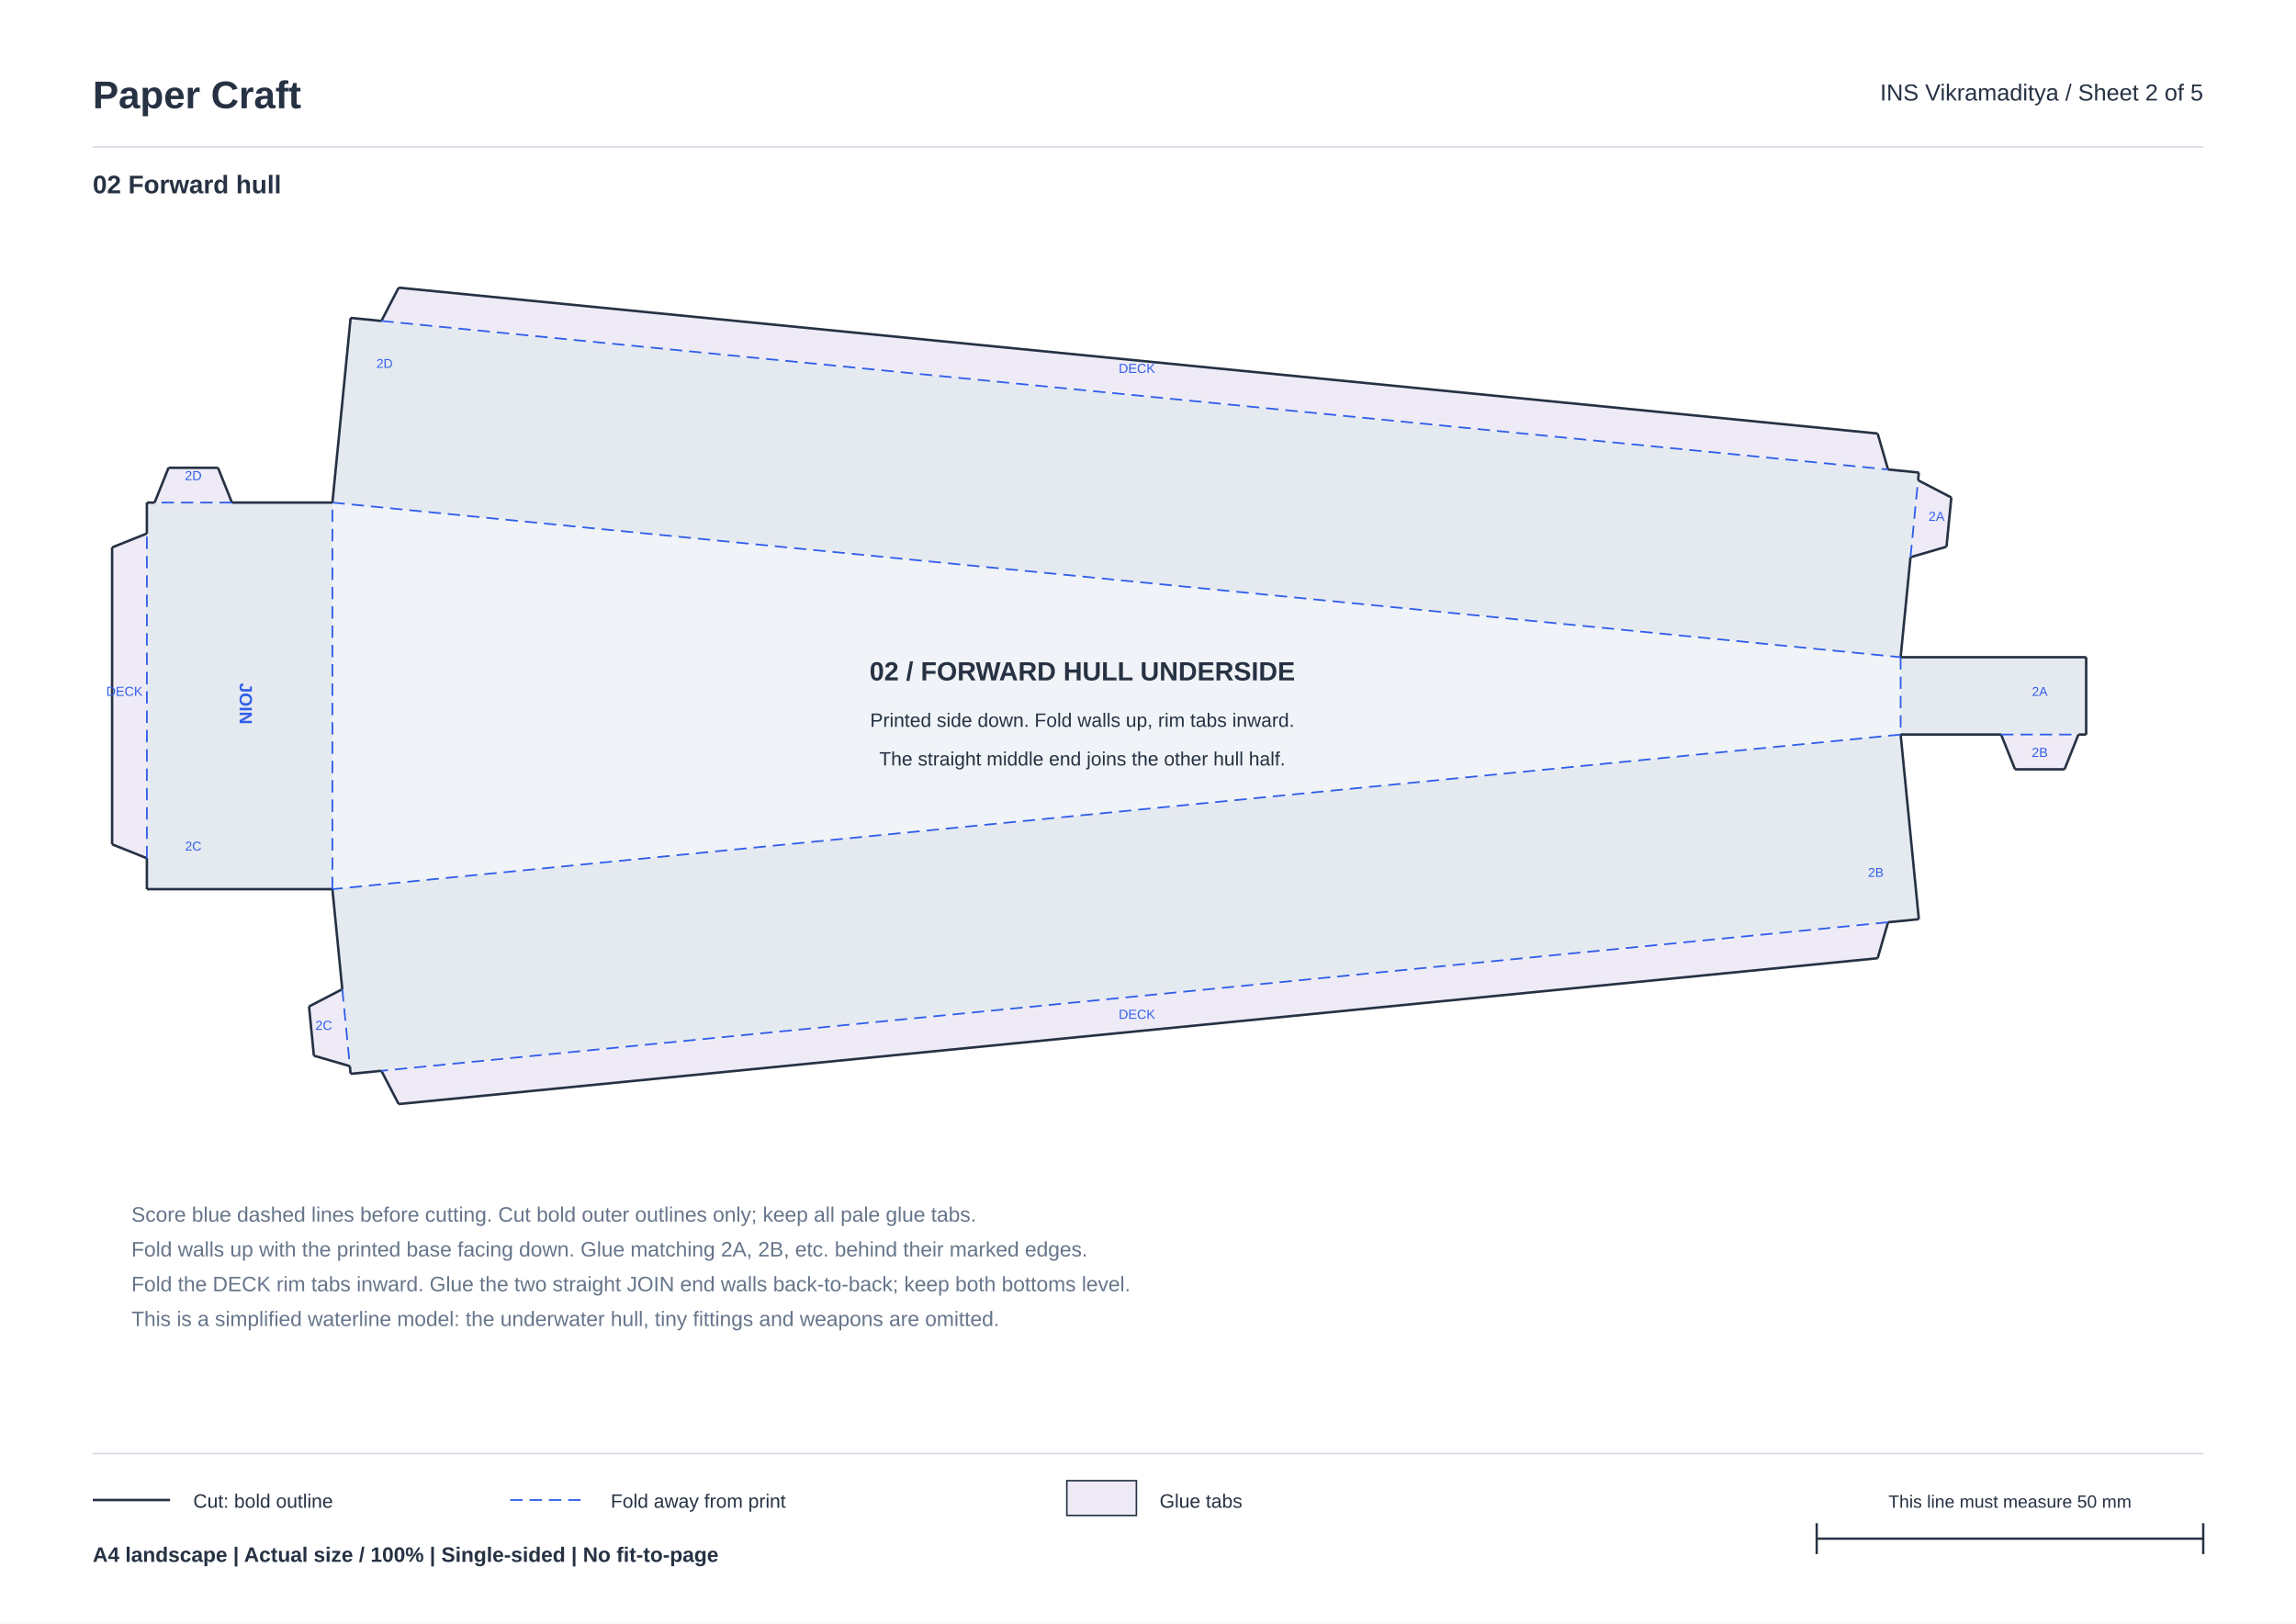
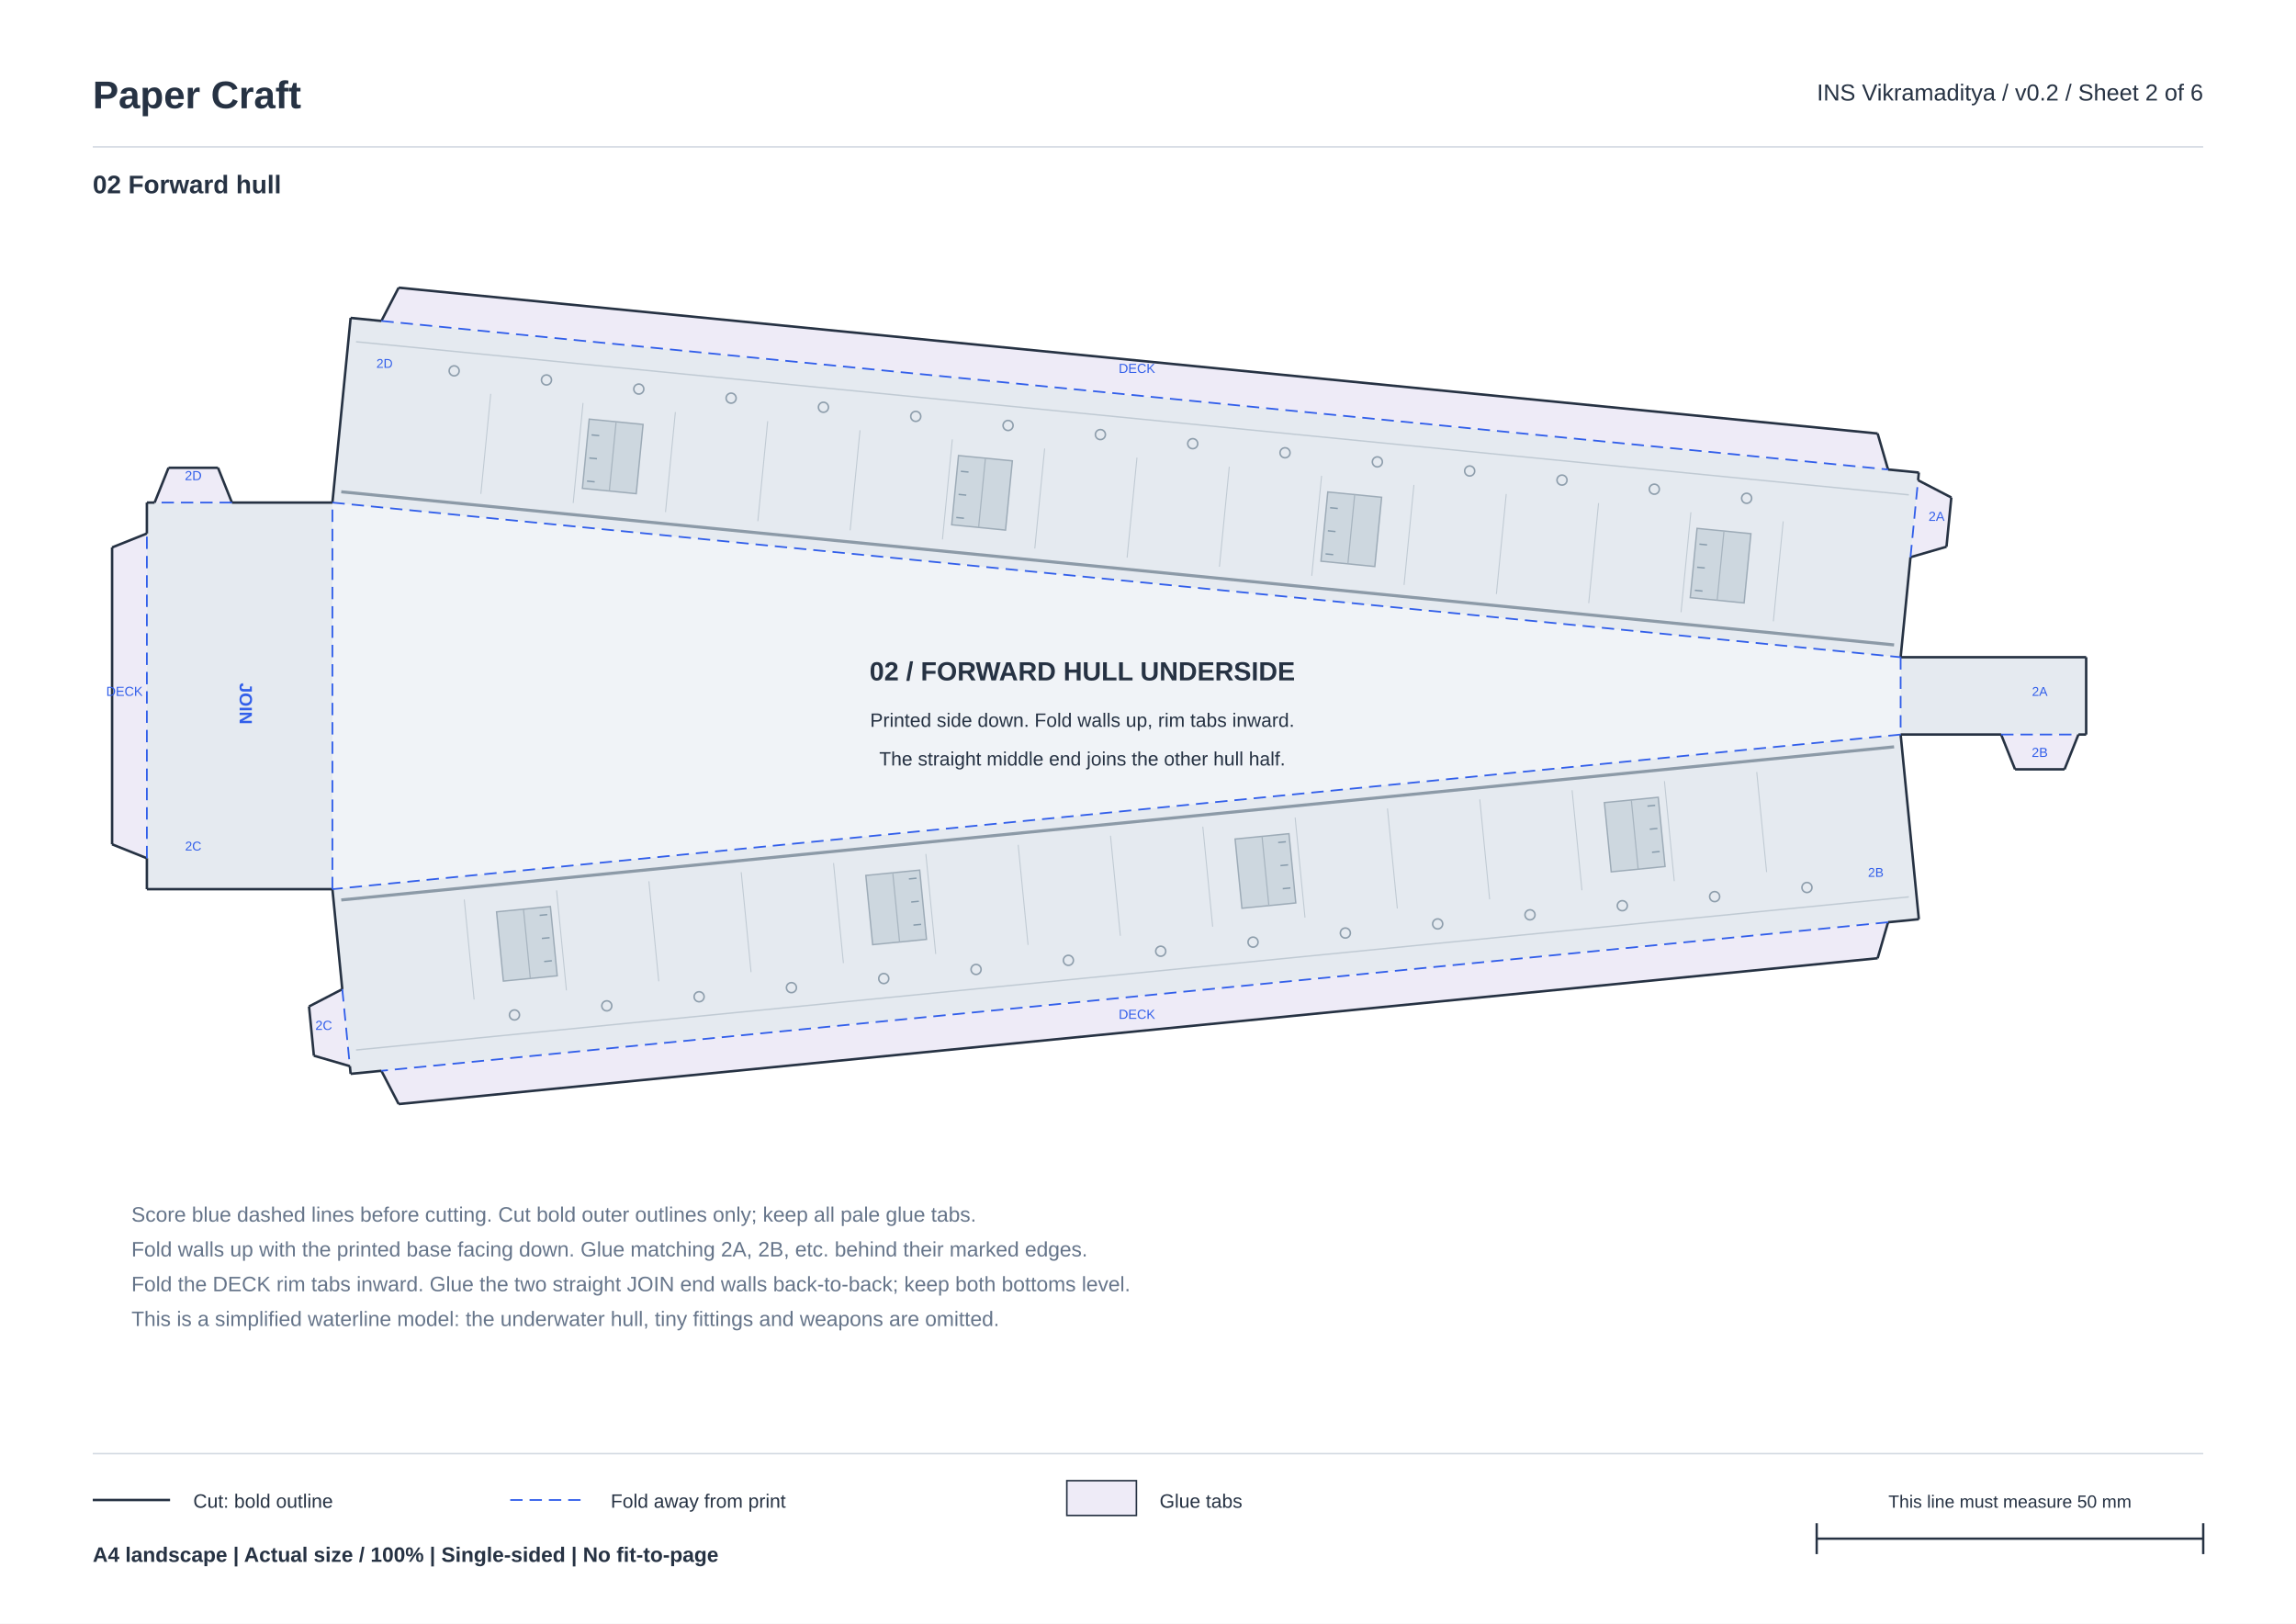
<svg xmlns="http://www.w3.org/2000/svg" width="297mm" height="210mm" viewBox="0 0 297 210">
  <rect x="0" y="0" width="297" height="210" fill="white" />
  <text x="12.000" y="14.000" transform="rotate(0 12 14)" font-family="Arial, sans-serif" font-size="5" font-weight="700" fill="#263243" text-anchor="start">Paper Craft</text>
-   <text x="285.000" y="13.000" transform="rotate(0 285 13)" font-family="Arial, sans-serif" font-size="3" font-weight="400" fill="#263243" text-anchor="end">INS Vikramaditya  /  Sheet 2 of 5</text>
+   <text x="285.000" y="13.000" transform="rotate(0 285 13)" font-family="Arial, sans-serif" font-size="3" font-weight="400" fill="#263243" text-anchor="end">INS Vikramaditya  /  v0.2  /  Sheet 2 of 6</text>
  <line x1="12.000" y1="19.000" x2="285.000" y2="19.000" stroke="#d5dbe3" stroke-width="0.2" />
  <text x="12.000" y="25.000" transform="rotate(0 12 25)" font-family="Arial, sans-serif" font-size="3.3" font-weight="700" fill="#263243" text-anchor="start">02  Forward hull</text>
  <polygon points="43.000,65.000 245.857,85.000 245.857,95.000 43.000,115.000" fill="#f0f3f7" stroke="none" stroke-width="0.2" />
  <polygon points="43.000,65.000 245.857,85.000 248.212,61.116 45.355,41.116" fill="#e5eaf0" stroke="none" stroke-width="0.2" />
  <polygon points="247.133,72.063 248.114,62.111 252.415,64.344 251.787,70.713" fill="#eeebf7" stroke="none" stroke-width="0.2" />
  <polygon points="49.335,41.508 244.231,60.723 242.881,56.068 51.568,37.207" fill="#eeebf7" stroke="none" stroke-width="0.2" />
  <polygon points="245.857,85.000 245.857,95.000 269.857,95.000 269.857,85.000" fill="#e5eaf0" stroke="none" stroke-width="0.2" />
  <polygon points="258.857,95.000 268.857,95.000 267.057,99.500 260.657,99.500" fill="#eeebf7" stroke="none" stroke-width="0.2" />
  <polygon points="245.857,95.000 43.000,115.000 45.355,138.884 248.212,118.884" fill="#e5eaf0" stroke="none" stroke-width="0.2" />
  <polygon points="44.276,127.937 45.257,137.889 40.602,136.539 39.974,130.170" fill="#eeebf7" stroke="none" stroke-width="0.2" />
  <polygon points="244.231,119.277 49.335,138.492 51.568,142.793 242.881,123.932" fill="#eeebf7" stroke="none" stroke-width="0.2" />
  <polygon points="43.000,115.000 43.000,65.000 19.000,65.000 19.000,115.000" fill="#e5eaf0" stroke="none" stroke-width="0.2" />
  <polygon points="30.000,65.000 20.000,65.000 21.800,60.500 28.200,60.500" fill="#eeebf7" stroke="none" stroke-width="0.2" />
  <polygon points="19.000,111.000 19.000,69.000 14.500,70.800 14.500,109.200" fill="#eeebf7" stroke="none" stroke-width="0.2" />
  <line x1="245.857" y1="85.000" x2="247.133" y2="72.063" stroke="#263243" stroke-width="0.32" />
  <line x1="248.114" y1="62.111" x2="248.212" y2="61.116" stroke="#263243" stroke-width="0.32" />
  <line x1="248.212" y1="61.116" x2="244.231" y2="60.723" stroke="#263243" stroke-width="0.32" />
  <line x1="49.335" y1="41.508" x2="45.355" y2="41.116" stroke="#263243" stroke-width="0.32" />
  <line x1="45.355" y1="41.116" x2="43.000" y2="65.000" stroke="#263243" stroke-width="0.32" />
  <line x1="248.114" y1="62.111" x2="252.415" y2="64.344" stroke="#263243" stroke-width="0.32" />
  <line x1="252.415" y1="64.344" x2="251.787" y2="70.713" stroke="#263243" stroke-width="0.32" />
  <line x1="251.787" y1="70.713" x2="247.133" y2="72.063" stroke="#263243" stroke-width="0.32" />
  <line x1="244.231" y1="60.723" x2="242.881" y2="56.068" stroke="#263243" stroke-width="0.32" />
  <line x1="242.881" y1="56.068" x2="51.568" y2="37.207" stroke="#263243" stroke-width="0.32" />
  <line x1="51.568" y1="37.207" x2="49.335" y2="41.508" stroke="#263243" stroke-width="0.32" />
  <line x1="245.857" y1="95.000" x2="258.857" y2="95.000" stroke="#263243" stroke-width="0.32" />
  <line x1="268.857" y1="95.000" x2="269.857" y2="95.000" stroke="#263243" stroke-width="0.32" />
  <line x1="269.857" y1="95.000" x2="269.857" y2="85.000" stroke="#263243" stroke-width="0.32" />
  <line x1="269.857" y1="85.000" x2="245.857" y2="85.000" stroke="#263243" stroke-width="0.32" />
  <line x1="268.857" y1="95.000" x2="267.057" y2="99.500" stroke="#263243" stroke-width="0.32" />
  <line x1="267.057" y1="99.500" x2="260.657" y2="99.500" stroke="#263243" stroke-width="0.32" />
  <line x1="260.657" y1="99.500" x2="258.857" y2="95.000" stroke="#263243" stroke-width="0.32" />
  <line x1="43.000" y1="115.000" x2="44.276" y2="127.937" stroke="#263243" stroke-width="0.32" />
  <line x1="45.257" y1="137.889" x2="45.355" y2="138.884" stroke="#263243" stroke-width="0.32" />
  <line x1="45.355" y1="138.884" x2="49.335" y2="138.492" stroke="#263243" stroke-width="0.32" />
  <line x1="244.231" y1="119.277" x2="248.212" y2="118.884" stroke="#263243" stroke-width="0.32" />
  <line x1="248.212" y1="118.884" x2="245.857" y2="95.000" stroke="#263243" stroke-width="0.32" />
  <line x1="45.257" y1="137.889" x2="40.602" y2="136.539" stroke="#263243" stroke-width="0.32" />
  <line x1="40.602" y1="136.539" x2="39.974" y2="130.170" stroke="#263243" stroke-width="0.32" />
  <line x1="39.974" y1="130.170" x2="44.276" y2="127.937" stroke="#263243" stroke-width="0.32" />
  <line x1="49.335" y1="138.492" x2="51.568" y2="142.793" stroke="#263243" stroke-width="0.32" />
  <line x1="51.568" y1="142.793" x2="242.881" y2="123.932" stroke="#263243" stroke-width="0.32" />
  <line x1="242.881" y1="123.932" x2="244.231" y2="119.277" stroke="#263243" stroke-width="0.32" />
  <line x1="43.000" y1="65.000" x2="30.000" y2="65.000" stroke="#263243" stroke-width="0.32" />
  <line x1="20.000" y1="65.000" x2="19.000" y2="65.000" stroke="#263243" stroke-width="0.32" />
  <line x1="19.000" y1="65.000" x2="19.000" y2="69.000" stroke="#263243" stroke-width="0.32" />
  <line x1="19.000" y1="111.000" x2="19.000" y2="115.000" stroke="#263243" stroke-width="0.32" />
  <line x1="19.000" y1="115.000" x2="43.000" y2="115.000" stroke="#263243" stroke-width="0.32" />
  <line x1="20.000" y1="65.000" x2="21.800" y2="60.500" stroke="#263243" stroke-width="0.32" />
  <line x1="21.800" y1="60.500" x2="28.200" y2="60.500" stroke="#263243" stroke-width="0.32" />
  <line x1="28.200" y1="60.500" x2="30.000" y2="65.000" stroke="#263243" stroke-width="0.32" />
  <line x1="19.000" y1="69.000" x2="14.500" y2="70.800" stroke="#263243" stroke-width="0.32" />
  <line x1="14.500" y1="70.800" x2="14.500" y2="109.200" stroke="#263243" stroke-width="0.32" />
  <line x1="14.500" y1="109.200" x2="19.000" y2="111.000" stroke="#263243" stroke-width="0.32" />
  <line x1="43.000" y1="65.000" x2="245.857" y2="85.000" stroke="#315eea" stroke-width="0.22" stroke-dasharray="1.6 0.9" />
  <line x1="247.133" y1="72.063" x2="248.114" y2="62.111" stroke="#315eea" stroke-width="0.22" stroke-dasharray="1.6 0.9" />
  <line x1="49.335" y1="41.508" x2="244.231" y2="60.723" stroke="#315eea" stroke-width="0.22" stroke-dasharray="1.6 0.9" />
  <line x1="245.857" y1="85.000" x2="245.857" y2="95.000" stroke="#315eea" stroke-width="0.22" stroke-dasharray="1.6 0.9" />
  <line x1="258.857" y1="95.000" x2="268.857" y2="95.000" stroke="#315eea" stroke-width="0.22" stroke-dasharray="1.6 0.9" />
  <line x1="245.857" y1="95.000" x2="43.000" y2="115.000" stroke="#315eea" stroke-width="0.22" stroke-dasharray="1.6 0.9" />
  <line x1="44.276" y1="127.937" x2="45.257" y2="137.889" stroke="#315eea" stroke-width="0.22" stroke-dasharray="1.6 0.9" />
  <line x1="244.231" y1="119.277" x2="49.335" y2="138.492" stroke="#315eea" stroke-width="0.22" stroke-dasharray="1.6 0.9" />
  <line x1="43.000" y1="115.000" x2="43.000" y2="65.000" stroke="#315eea" stroke-width="0.22" stroke-dasharray="1.6 0.9" />
  <line x1="30.000" y1="65.000" x2="20.000" y2="65.000" stroke="#315eea" stroke-width="0.22" stroke-dasharray="1.6 0.9" />
  <line x1="19.000" y1="111.000" x2="19.000" y2="69.000" stroke="#315eea" stroke-width="0.22" stroke-dasharray="1.6 0.9" />
  <text x="250.509" y="67.371" transform="rotate(0 250.5091 67.37139)" font-family="Arial, sans-serif" font-size="1.7" font-weight="400" fill="#315eea" text-anchor="middle">2A</text>
  <text x="49.742" y="47.577" transform="rotate(0 49.74196 47.57743)" font-family="Arial, sans-serif" font-size="1.65" font-weight="400" fill="#315eea" text-anchor="middle">2D</text>
  <text x="147.068" y="48.230" transform="rotate(0 147.0678 48.22979)" font-family="Arial, sans-serif" font-size="1.7" font-weight="400" fill="#315eea" text-anchor="middle">DECK</text>
  <text x="263.857" y="97.900" transform="rotate(0 263.857 97.9)" font-family="Arial, sans-serif" font-size="1.7" font-weight="400" fill="#315eea" text-anchor="middle">2B</text>
  <text x="263.857" y="90.000" transform="rotate(0 263.857 90.0)" font-family="Arial, sans-serif" font-size="1.65" font-weight="400" fill="#315eea" text-anchor="middle">2A</text>
  <text x="41.880" y="133.198" transform="rotate(0 41.88008 133.1977)" font-family="Arial, sans-serif" font-size="1.7" font-weight="400" fill="#315eea" text-anchor="middle">2C</text>
  <text x="242.647" y="113.404" transform="rotate(0 242.6472 113.4037)" font-family="Arial, sans-serif" font-size="1.65" font-weight="400" fill="#315eea" text-anchor="middle">2B</text>
  <text x="147.068" y="131.770" transform="rotate(0 147.0678 131.7702)" font-family="Arial, sans-serif" font-size="1.7" font-weight="400" fill="#315eea" text-anchor="middle">DECK</text>
  <text x="25.000" y="62.100" transform="rotate(0 25.0 62.1)" font-family="Arial, sans-serif" font-size="1.7" font-weight="400" fill="#315eea" text-anchor="middle">2D</text>
  <text x="25.000" y="110.000" transform="rotate(0 25.0 110.0)" font-family="Arial, sans-serif" font-size="1.65" font-weight="400" fill="#315eea" text-anchor="middle">2C</text>
  <text x="16.100" y="90.000" transform="rotate(0 16.1 90.0)" font-family="Arial, sans-serif" font-size="1.7" font-weight="400" fill="#315eea" text-anchor="middle">DECK</text>
+   <line x1="44.142" y1="63.605" x2="245.009" y2="83.409" stroke="#8c9aa7" stroke-width="0.4" />
+   <line x1="46.056" y1="44.199" x2="246.922" y2="64.003" stroke="#c0cad3" stroke-width="0.18" />
+   <polygon points="59.394,48.027 59.356,48.192 59.276,48.342 59.160,48.465 59.016,48.555 58.853,48.604 58.684,48.610 58.519,48.571 58.369,48.491 58.245,48.375 58.156,48.231 58.106,48.069 58.101,47.899 58.139,47.734 58.219,47.584 58.335,47.460 58.479,47.371 58.642,47.322 58.811,47.316 58.977,47.355 59.126,47.435 59.250,47.551 59.340,47.695 59.389,47.857" fill="none" stroke="#8e9eac" stroke-width="0.2" />
+   <line x1="63.478" y1="50.941" x2="62.203" y2="63.879" stroke="#c0cad3" stroke-width="0.13" />
+   <polygon points="71.337,49.204 71.298,49.369 71.218,49.519 71.102,49.643 70.958,49.732 70.796,49.782 70.626,49.787 70.461,49.749 70.311,49.669 70.187,49.553 70.098,49.408 70.048,49.246 70.043,49.077 70.081,48.911 70.161,48.762 70.277,48.638 70.421,48.548 70.584,48.499 70.753,48.493 70.919,48.532 71.068,48.612 71.192,48.728 71.282,48.872 71.331,49.034" fill="none" stroke="#8e9eac" stroke-width="0.2" />
+   <line x1="75.420" y1="52.119" x2="74.145" y2="65.056" stroke="#c0cad3" stroke-width="0.13" />
+   <polygon points="83.279,50.381 83.240,50.547 83.160,50.696 83.044,50.820 82.900,50.910 82.738,50.959 82.568,50.965 82.403,50.926 82.253,50.846 82.129,50.730 82.040,50.586 81.990,50.423 81.985,50.254 82.023,50.089 82.103,49.939 82.219,49.815 82.364,49.726 82.526,49.676 82.696,49.671 82.861,49.709 83.010,49.789 83.134,49.905 83.224,50.049 83.273,50.212" fill="none" stroke="#8e9eac" stroke-width="0.2" />
+   <line x1="87.362" y1="53.296" x2="86.087" y2="66.233" stroke="#c0cad3" stroke-width="0.13" />
+   <polygon points="95.221,51.559 95.182,51.724 95.102,51.874 94.986,51.998 94.842,52.087 94.680,52.136 94.510,52.142 94.345,52.103 94.195,52.023 94.071,51.907 93.982,51.763 93.933,51.601 93.927,51.431 93.966,51.266 94.046,51.116 94.162,50.993 94.306,50.903 94.468,50.854 94.638,50.848 94.803,50.887 94.953,50.967 95.076,51.083 95.166,51.227 95.215,51.389" fill="none" stroke="#8e9eac" stroke-width="0.2" />
+   <line x1="99.304" y1="54.474" x2="98.029" y2="67.411" stroke="#c0cad3" stroke-width="0.13" />
+   <polygon points="107.163,52.736 107.124,52.901 107.044,53.051 106.928,53.175 106.784,53.265 106.622,53.314 106.452,53.319 106.287,53.281 106.137,53.201 106.013,53.085 105.924,52.941 105.875,52.778 105.869,52.609 105.908,52.443 105.988,52.294 106.104,52.170 106.248,52.080 106.410,52.031 106.580,52.026 106.745,52.064 106.895,52.144 107.018,52.260 107.108,52.404 107.157,52.567" fill="none" stroke="#8e9eac" stroke-width="0.2" />
+   <line x1="111.247" y1="55.651" x2="109.971" y2="68.588" stroke="#c0cad3" stroke-width="0.13" />
+   <polygon points="119.105,53.914 119.066,54.079 118.986,54.229 118.870,54.352 118.726,54.442 118.564,54.491 118.394,54.497 118.229,54.458 118.079,54.378 117.956,54.262 117.866,54.118 117.817,53.956 117.811,53.786 117.850,53.621 117.930,53.471 118.046,53.347 118.190,53.258 118.352,53.209 118.522,53.203 118.687,53.242 118.837,53.322 118.961,53.438 119.050,53.582 119.099,53.744" fill="none" stroke="#8e9eac" stroke-width="0.2" />
+   <line x1="123.189" y1="56.828" x2="121.913" y2="69.766" stroke="#c0cad3" stroke-width="0.13" />
+   <polygon points="131.047,55.091 131.009,55.256 130.929,55.406 130.812,55.530 130.668,55.619 130.506,55.669 130.336,55.674 130.171,55.636 130.022,55.556 129.898,55.440 129.808,55.295 129.759,55.133 129.753,54.963 129.792,54.798 129.872,54.649 129.988,54.525 130.132,54.435 130.294,54.386 130.464,54.380 130.629,54.419 130.779,54.499 130.903,54.615 130.992,54.759 131.042,54.921" fill="none" stroke="#8e9eac" stroke-width="0.2" />
+   <line x1="135.131" y1="58.006" x2="133.855" y2="70.943" stroke="#c0cad3" stroke-width="0.13" />
+   <polygon points="142.989,56.268 142.951,56.434 142.871,56.583 142.755,56.707 142.610,56.797 142.448,56.846 142.279,56.851 142.113,56.813 141.964,56.733 141.840,56.617 141.750,56.473 141.701,56.310 141.695,56.141 141.734,55.976 141.814,55.826 141.930,55.702 142.074,55.613 142.236,55.563 142.406,55.558 142.571,55.596 142.721,55.676 142.845,55.792 142.934,55.936 142.984,56.099" fill="none" stroke="#8e9eac" stroke-width="0.2" />
+   <line x1="147.073" y1="59.183" x2="145.797" y2="72.120" stroke="#c0cad3" stroke-width="0.13" />
+   <polygon points="154.931,57.446 154.893,57.611 154.813,57.761 154.697,57.885 154.553,57.974 154.390,58.023 154.221,58.029 154.055,57.990 153.906,57.910 153.782,57.794 153.692,57.650 153.643,57.488 153.638,57.318 153.676,57.153 153.756,57.003 153.872,56.880 154.016,56.790 154.179,56.741 154.348,56.735 154.513,56.774 154.663,56.854 154.787,56.970 154.876,57.114 154.926,57.276" fill="none" stroke="#8e9eac" stroke-width="0.2" />
+   <line x1="159.015" y1="60.361" x2="157.739" y2="73.298" stroke="#c0cad3" stroke-width="0.13" />
+   <polygon points="166.873,58.623 166.835,58.788 166.755,58.938 166.639,59.062 166.495,59.151 166.332,59.201 166.163,59.206 165.997,59.168 165.848,59.088 165.724,58.972 165.634,58.828 165.585,58.665 165.580,58.496 165.618,58.330 165.698,58.181 165.814,58.057 165.958,57.967 166.121,57.918 166.290,57.913 166.456,57.951 166.605,58.031 166.729,58.147 166.819,58.291 166.868,58.454" fill="none" stroke="#8e9eac" stroke-width="0.2" />
+   <line x1="170.957" y1="61.538" x2="169.682" y2="74.475" stroke="#c0cad3" stroke-width="0.13" />
+   <polygon points="178.815,59.801 178.777,59.966 178.697,60.115 178.581,60.239 178.437,60.329 178.274,60.378 178.105,60.384 177.940,60.345 177.790,60.265 177.666,60.149 177.577,60.005 177.527,59.843 177.522,59.673 177.560,59.508 177.640,59.358 177.756,59.234 177.900,59.145 178.063,59.095 178.232,59.090 178.398,59.128 178.547,59.208 178.671,59.324 178.761,59.469 178.810,59.631" fill="none" stroke="#8e9eac" stroke-width="0.2" />
+   <line x1="182.899" y1="62.715" x2="181.624" y2="75.653" stroke="#c0cad3" stroke-width="0.13" />
+   <polygon points="190.758,60.978 190.719,61.143 190.639,61.293 190.523,61.417 190.379,61.506 190.217,61.556 190.047,61.561 189.882,61.523 189.732,61.442 189.608,61.326 189.519,61.182 189.469,61.020 189.464,60.850 189.502,60.685 189.582,60.536 189.698,60.412 189.842,60.322 190.005,60.273 190.174,60.267 190.340,60.306 190.489,60.386 190.613,60.502 190.703,60.646 190.752,60.808" fill="none" stroke="#8e9eac" stroke-width="0.2" />
+   <line x1="194.841" y1="63.893" x2="193.566" y2="76.830" stroke="#c0cad3" stroke-width="0.13" />
+   <polygon points="202.700,62.155 202.661,62.321 202.581,62.470 202.465,62.594 202.321,62.684 202.159,62.733 201.989,62.738 201.824,62.700 201.674,62.620 201.550,62.504 201.461,62.360 201.411,62.197 201.406,62.028 201.444,61.863 201.524,61.713 201.640,61.589 201.785,61.499 201.947,61.450 202.117,61.445 202.282,61.483 202.431,61.563 202.555,61.679 202.645,61.823 202.694,61.986" fill="none" stroke="#8e9eac" stroke-width="0.2" />
+   <line x1="206.783" y1="65.070" x2="205.508" y2="78.007" stroke="#c0cad3" stroke-width="0.13" />
+   <polygon points="214.642,63.333 214.603,63.498 214.523,63.648 214.407,63.771 214.263,63.861 214.101,63.910 213.931,63.916 213.766,63.877 213.616,63.797 213.492,63.681 213.403,63.537 213.354,63.375 213.348,63.205 213.387,63.040 213.467,62.890 213.583,62.766 213.727,62.677 213.889,62.628 214.059,62.622 214.224,62.661 214.374,62.741 214.497,62.857 214.587,63.001 214.636,63.163" fill="none" stroke="#8e9eac" stroke-width="0.2" />
+   <line x1="218.725" y1="66.247" x2="217.450" y2="79.185" stroke="#c0cad3" stroke-width="0.13" />
+   <polygon points="226.584,64.510 226.545,64.675 226.465,64.825 226.349,64.949 226.205,65.038 226.043,65.088 225.873,65.093 225.708,65.055 225.558,64.975 225.434,64.859 225.345,64.715 225.296,64.552 225.290,64.383 225.329,64.217 225.409,64.068 225.525,63.944 225.669,63.854 225.831,63.805 226.001,63.799 226.166,63.838 226.316,63.918 226.439,64.034 226.529,64.178 226.578,64.341" fill="none" stroke="#8e9eac" stroke-width="0.2" />
+   <line x1="230.668" y1="67.425" x2="229.392" y2="80.362" stroke="#c0cad3" stroke-width="0.13" />
+   <polygon points="76.219,54.207 83.185,54.894 82.302,63.851 75.336,63.164" fill="#cdd7df" stroke="#9dabb7" stroke-width="0.18" />
+   <line x1="79.702" y1="54.551" x2="78.819" y2="63.507" stroke="#a7b4bf" stroke-width="0.15" />
+   <line x1="76.521" y1="56.247" x2="77.516" y2="56.345" stroke="#879bab" stroke-width="0.18" />
+   <line x1="76.226" y1="59.232" x2="77.221" y2="59.330" stroke="#879bab" stroke-width="0.18" />
+   <line x1="75.932" y1="62.218" x2="76.927" y2="62.316" stroke="#879bab" stroke-width="0.18" />
+   <polygon points="123.988,58.917 130.954,59.604 130.071,68.560 123.105,67.873" fill="#cdd7df" stroke="#9dabb7" stroke-width="0.18" />
+   <line x1="127.471" y1="59.260" x2="126.588" y2="68.217" stroke="#a7b4bf" stroke-width="0.15" />
+   <line x1="124.289" y1="60.956" x2="125.284" y2="61.054" stroke="#879bab" stroke-width="0.18" />
+   <line x1="123.995" y1="63.942" x2="124.990" y2="64.040" stroke="#879bab" stroke-width="0.18" />
+   <line x1="123.700" y1="66.927" x2="124.695" y2="67.025" stroke="#879bab" stroke-width="0.18" />
+   <polygon points="171.756,63.626 178.722,64.313 177.839,73.270 170.873,72.583" fill="#cdd7df" stroke="#9dabb7" stroke-width="0.18" />
+   <line x1="175.239" y1="63.970" x2="174.356" y2="72.926" stroke="#a7b4bf" stroke-width="0.15" />
+   <line x1="172.057" y1="65.666" x2="173.053" y2="65.764" stroke="#879bab" stroke-width="0.18" />
+   <line x1="171.763" y1="68.651" x2="172.758" y2="68.749" stroke="#879bab" stroke-width="0.18" />
+   <line x1="171.469" y1="71.637" x2="172.464" y2="71.735" stroke="#879bab" stroke-width="0.18" />
+   <polygon points="219.524,68.336 226.491,69.023 225.608,77.979 218.641,77.293" fill="#cdd7df" stroke="#9dabb7" stroke-width="0.18" />
+   <line x1="223.008" y1="68.679" x2="222.124" y2="77.636" stroke="#a7b4bf" stroke-width="0.15" />
+   <line x1="219.826" y1="70.375" x2="220.821" y2="70.473" stroke="#879bab" stroke-width="0.18" />
+   <line x1="219.531" y1="73.361" x2="220.527" y2="73.459" stroke="#879bab" stroke-width="0.18" />
+   <line x1="219.237" y1="76.346" x2="220.232" y2="76.445" stroke="#879bab" stroke-width="0.18" />
+   <line x1="245.009" y1="96.591" x2="44.142" y2="116.395" stroke="#8c9aa7" stroke-width="0.4" />
+   <line x1="246.922" y1="115.997" x2="46.056" y2="135.801" stroke="#c0cad3" stroke-width="0.18" />
+   <polygon points="233.093,114.848 233.098,114.679 233.148,114.516 233.237,114.372 233.361,114.256 233.511,114.176 233.676,114.137 233.846,114.143 234.008,114.192 234.152,114.282 234.268,114.406 234.348,114.555 234.387,114.721 234.381,114.890 234.332,115.053 234.242,115.197 234.118,115.313 233.969,115.393 233.803,115.431 233.634,115.426 233.471,115.376 233.327,115.287 233.211,115.163 233.131,115.013" fill="none" stroke="#8e9eac" stroke-width="0.2" />
+   <line x1="228.519" y1="112.787" x2="227.243" y2="99.850" stroke="#c0cad3" stroke-width="0.13" />
+   <polygon points="221.151,116.026 221.156,115.856 221.206,115.694 221.295,115.549 221.419,115.433 221.569,115.353 221.734,115.315 221.903,115.320 222.066,115.370 222.210,115.459 222.326,115.583 222.406,115.733 222.444,115.898 222.439,116.068 222.390,116.230 222.300,116.374 222.176,116.490 222.027,116.570 221.861,116.609 221.692,116.603 221.529,116.554 221.385,116.464 221.269,116.340 221.189,116.191" fill="none" stroke="#8e9eac" stroke-width="0.2" />
+   <line x1="216.576" y1="113.964" x2="215.301" y2="101.027" stroke="#c0cad3" stroke-width="0.13" />
+   <polygon points="209.209,117.203 209.214,117.033 209.263,116.871 209.353,116.727 209.477,116.611 209.626,116.531 209.792,116.492 209.961,116.498 210.124,116.547 210.268,116.637 210.384,116.760 210.464,116.910 210.502,117.075 210.497,117.245 210.448,117.407 210.358,117.551 210.234,117.667 210.085,117.747 209.919,117.786 209.750,117.780 209.587,117.731 209.443,117.642 209.327,117.518 209.247,117.368" fill="none" stroke="#8e9eac" stroke-width="0.2" />
+   <line x1="204.634" y1="115.142" x2="203.359" y2="102.205" stroke="#c0cad3" stroke-width="0.13" />
+   <polygon points="197.267,118.380 197.272,118.211 197.321,118.048 197.411,117.904 197.535,117.788 197.684,117.708 197.850,117.670 198.019,117.675 198.182,117.724 198.326,117.814 198.442,117.938 198.522,118.088 198.560,118.253 198.555,118.422 198.505,118.585 198.416,118.729 198.292,118.845 198.142,118.925 197.977,118.963 197.808,118.958 197.645,118.909 197.501,118.819 197.385,118.695 197.305,118.546" fill="none" stroke="#8e9eac" stroke-width="0.2" />
+   <line x1="192.692" y1="116.319" x2="191.417" y2="103.382" stroke="#c0cad3" stroke-width="0.13" />
+   <polygon points="185.324,119.558 185.330,119.388 185.379,119.226 185.469,119.082 185.593,118.966 185.742,118.886 185.908,118.847 186.077,118.853 186.239,118.902 186.384,118.991 186.500,119.115 186.580,119.265 186.618,119.430 186.613,119.600 186.563,119.762 186.474,119.906 186.350,120.022 186.200,120.102 186.035,120.141 185.865,120.135 185.703,120.086 185.559,119.996 185.443,119.873 185.363,119.723" fill="none" stroke="#8e9eac" stroke-width="0.2" />
+   <line x1="180.750" y1="117.497" x2="179.475" y2="104.559" stroke="#c0cad3" stroke-width="0.13" />
+   <polygon points="173.382,120.735 173.388,120.565 173.437,120.403 173.527,120.259 173.651,120.143 173.800,120.063 173.965,120.024 174.135,120.030 174.297,120.079 174.442,120.169 174.558,120.293 174.638,120.442 174.676,120.608 174.671,120.777 174.621,120.940 174.532,121.084 174.408,121.200 174.258,121.280 174.093,121.318 173.923,121.313 173.761,121.263 173.617,121.174 173.501,121.050 173.421,120.900" fill="none" stroke="#8e9eac" stroke-width="0.2" />
+   <line x1="168.808" y1="118.674" x2="167.533" y2="105.737" stroke="#c0cad3" stroke-width="0.13" />
+   <polygon points="161.440,121.912 161.446,121.743 161.495,121.581 161.585,121.436 161.708,121.320 161.858,121.240 162.023,121.202 162.193,121.207 162.355,121.257 162.499,121.346 162.615,121.470 162.695,121.620 162.734,121.785 162.728,121.955 162.679,122.117 162.590,122.261 162.466,122.377 162.316,122.457 162.151,122.496 161.981,122.490 161.819,122.441 161.675,122.351 161.559,122.227 161.479,122.078" fill="none" stroke="#8e9eac" stroke-width="0.2" />
+   <line x1="156.866" y1="119.851" x2="155.590" y2="106.914" stroke="#c0cad3" stroke-width="0.13" />
+   <polygon points="149.498,123.090 149.504,122.920 149.553,122.758 149.642,122.614 149.766,122.498 149.916,122.418 150.081,122.379 150.251,122.385 150.413,122.434 150.557,122.524 150.673,122.647 150.753,122.797 150.792,122.962 150.786,123.132 150.737,123.294 150.647,123.438 150.524,123.554 150.374,123.634 150.209,123.673 150.039,123.667 149.877,123.618 149.733,123.529 149.617,123.405 149.537,123.255" fill="none" stroke="#8e9eac" stroke-width="0.2" />
+   <line x1="144.924" y1="121.029" x2="143.648" y2="108.091" stroke="#c0cad3" stroke-width="0.13" />
+   <polygon points="137.556,124.267 137.562,124.098 137.611,123.935 137.700,123.791 137.824,123.675 137.974,123.595 138.139,123.557 138.309,123.562 138.471,123.611 138.615,123.701 138.731,123.825 138.811,123.974 138.850,124.140 138.844,124.309 138.795,124.472 138.705,124.616 138.582,124.732 138.432,124.812 138.267,124.850 138.097,124.845 137.935,124.796 137.791,124.706 137.675,124.582 137.595,124.433" fill="none" stroke="#8e9eac" stroke-width="0.2" />
+   <line x1="132.982" y1="122.206" x2="131.706" y2="109.269" stroke="#c0cad3" stroke-width="0.13" />
+   <polygon points="125.614,125.445 125.619,125.275 125.669,125.113 125.758,124.969 125.882,124.853 126.032,124.773 126.197,124.734 126.367,124.740 126.529,124.789 126.673,124.878 126.789,125.002 126.869,125.152 126.908,125.317 126.902,125.487 126.853,125.649 126.763,125.793 126.639,125.909 126.490,125.989 126.325,126.028 126.155,126.022 125.993,125.973 125.848,125.883 125.732,125.760 125.652,125.610" fill="none" stroke="#8e9eac" stroke-width="0.2" />
+   <line x1="121.040" y1="123.384" x2="119.764" y2="110.446" stroke="#c0cad3" stroke-width="0.13" />
+   <polygon points="113.672,126.622 113.677,126.452 113.727,126.290 113.816,126.146 113.940,126.030 114.090,125.950 114.255,125.911 114.425,125.917 114.587,125.966 114.731,126.056 114.847,126.180 114.927,126.329 114.966,126.494 114.960,126.664 114.911,126.826 114.821,126.971 114.697,127.087 114.548,127.167 114.382,127.205 114.213,127.200 114.050,127.150 113.906,127.061 113.790,126.937 113.710,126.787" fill="none" stroke="#8e9eac" stroke-width="0.2" />
+   <line x1="109.098" y1="124.561" x2="107.822" y2="111.624" stroke="#c0cad3" stroke-width="0.13" />
+   <polygon points="101.730,127.799 101.735,127.630 101.785,127.467 101.874,127.323 101.998,127.207 102.148,127.127 102.313,127.089 102.482,127.094 102.645,127.144 102.789,127.233 102.905,127.357 102.985,127.507 103.023,127.672 103.018,127.841 102.969,128.004 102.879,128.148 102.755,128.264 102.606,128.344 102.440,128.383 102.271,128.377 102.108,128.328 101.964,128.238 101.848,128.114 101.768,127.965" fill="none" stroke="#8e9eac" stroke-width="0.2" />
+   <line x1="97.155" y1="125.738" x2="95.880" y2="112.801" stroke="#c0cad3" stroke-width="0.13" />
+   <polygon points="89.788,128.977 89.793,128.807 89.842,128.645 89.932,128.501 90.056,128.385 90.205,128.305 90.371,128.266 90.540,128.272 90.703,128.321 90.847,128.411 90.963,128.534 91.043,128.684 91.081,128.849 91.076,129.019 91.027,129.181 90.937,129.325 90.813,129.441 90.664,129.521 90.498,129.560 90.329,129.554 90.166,129.505 90.022,129.416 89.906,129.292 89.826,129.142" fill="none" stroke="#8e9eac" stroke-width="0.2" />
+   <line x1="85.213" y1="126.916" x2="83.938" y2="113.978" stroke="#c0cad3" stroke-width="0.13" />
+   <polygon points="77.846,130.154 77.851,129.985 77.900,129.822 77.990,129.678 78.114,129.562 78.263,129.482 78.429,129.444 78.598,129.449 78.761,129.498 78.905,129.588 79.021,129.712 79.101,129.861 79.139,130.027 79.134,130.196 79.084,130.359 78.995,130.503 78.871,130.619 78.721,130.699 78.556,130.737 78.387,130.732 78.224,130.683 78.080,130.593 77.964,130.469 77.884,130.319" fill="none" stroke="#8e9eac" stroke-width="0.2" />
+   <line x1="73.271" y1="128.093" x2="71.996" y2="115.156" stroke="#c0cad3" stroke-width="0.13" />
+   <polygon points="65.903,131.332 65.909,131.162 65.958,131.000 66.048,130.856 66.172,130.740 66.321,130.660 66.487,130.621 66.656,130.627 66.818,130.676 66.963,130.765 67.079,130.889 67.159,131.039 67.197,131.204 67.192,131.374 67.142,131.536 67.053,131.680 66.929,131.796 66.779,131.876 66.614,131.915 66.444,131.909 66.282,131.860 66.138,131.770 66.022,131.646 65.942,131.497" fill="none" stroke="#8e9eac" stroke-width="0.2" />
+   <line x1="61.329" y1="129.270" x2="60.054" y2="116.333" stroke="#c0cad3" stroke-width="0.13" />
+   <polygon points="215.385,112.072 208.419,112.759 207.536,103.802 214.502,103.116" fill="#cdd7df" stroke="#9dabb7" stroke-width="0.18" />
+   <line x1="211.902" y1="112.416" x2="211.019" y2="103.459" stroke="#a7b4bf" stroke-width="0.15" />
+   <line x1="214.691" y1="110.131" x2="213.696" y2="110.229" stroke="#879bab" stroke-width="0.18" />
+   <line x1="214.397" y1="107.145" x2="213.402" y2="107.243" stroke="#879bab" stroke-width="0.18" />
+   <line x1="214.103" y1="104.160" x2="213.107" y2="104.258" stroke="#879bab" stroke-width="0.18" />
+   <polygon points="167.617,116.782 160.650,117.469 159.767,108.512 166.734,107.825" fill="#cdd7df" stroke="#9dabb7" stroke-width="0.18" />
+   <line x1="164.134" y1="117.125" x2="163.250" y2="108.169" stroke="#a7b4bf" stroke-width="0.15" />
+   <line x1="166.923" y1="114.840" x2="165.928" y2="114.939" stroke="#879bab" stroke-width="0.18" />
+   <line x1="166.628" y1="111.855" x2="165.633" y2="111.953" stroke="#879bab" stroke-width="0.18" />
+   <line x1="166.334" y1="108.869" x2="165.339" y2="108.967" stroke="#879bab" stroke-width="0.18" />
+   <polygon points="119.848,121.491 112.882,122.178 111.999,113.222 118.965,112.535" fill="#cdd7df" stroke="#9dabb7" stroke-width="0.18" />
+   <line x1="116.365" y1="121.835" x2="115.482" y2="112.878" stroke="#a7b4bf" stroke-width="0.15" />
+   <line x1="119.154" y1="119.550" x2="118.159" y2="119.648" stroke="#879bab" stroke-width="0.18" />
+   <line x1="118.860" y1="116.564" x2="117.865" y2="116.663" stroke="#879bab" stroke-width="0.18" />
+   <line x1="118.566" y1="113.579" x2="117.571" y2="113.677" stroke="#879bab" stroke-width="0.18" />
+   <polygon points="72.080,126.201 65.114,126.888 64.231,117.931 71.197,117.244" fill="#cdd7df" stroke="#9dabb7" stroke-width="0.18" />
+   <line x1="68.597" y1="126.544" x2="67.714" y2="117.588" stroke="#a7b4bf" stroke-width="0.15" />
+   <line x1="71.386" y1="124.260" x2="70.391" y2="124.358" stroke="#879bab" stroke-width="0.18" />
+   <line x1="71.092" y1="121.274" x2="70.096" y2="121.372" stroke="#879bab" stroke-width="0.18" />
+   <line x1="70.797" y1="118.289" x2="69.802" y2="118.387" stroke="#879bab" stroke-width="0.18" />
  <text x="140.000" y="88.000" transform="rotate(0 140 88)" font-family="Arial, sans-serif" font-size="3.4" font-weight="700" fill="#263243" text-anchor="middle">02 / FORWARD HULL UNDERSIDE</text>
  <text x="140.000" y="94.000" transform="rotate(0 140 94)" font-family="Arial, sans-serif" font-size="2.5" font-weight="400" fill="#263243" text-anchor="middle">Printed side down. Fold walls up, rim tabs inward.</text>
  <text x="140.000" y="99.000" transform="rotate(0 140 99)" font-family="Arial, sans-serif" font-size="2.5" font-weight="400" fill="#263243" text-anchor="middle">The straight middle end joins the other hull half.</text>
  <text x="31.000" y="91.000" transform="rotate(90 31 91)" font-family="Arial, sans-serif" font-size="2.3" font-weight="700" fill="#315eea" text-anchor="middle">JOIN</text>
  <text x="17.000" y="158.000" transform="rotate(0 17 158.0)" font-family="Arial, sans-serif" font-size="2.7" font-weight="400" fill="#66758a" text-anchor="start">Score blue dashed lines before cutting. Cut bold outer outlines only; keep all pale glue tabs.</text>
  <text x="17.000" y="162.500" transform="rotate(0 17 162.5)" font-family="Arial, sans-serif" font-size="2.7" font-weight="400" fill="#66758a" text-anchor="start">Fold walls up with the printed base facing down. Glue matching 2A, 2B, etc. behind their marked edges.</text>
  <text x="17.000" y="167.000" transform="rotate(0 17 167.0)" font-family="Arial, sans-serif" font-size="2.7" font-weight="400" fill="#66758a" text-anchor="start">Fold the DECK rim tabs inward. Glue the two straight JOIN end walls back-to-back; keep both bottoms level.</text>
  <text x="17.000" y="171.500" transform="rotate(0 17 171.5)" font-family="Arial, sans-serif" font-size="2.7" font-weight="400" fill="#66758a" text-anchor="start">This is a simplified waterline model: the underwater hull, tiny fittings and weapons are omitted.</text>
  <line x1="12.000" y1="188.000" x2="285.000" y2="188.000" stroke="#d5dbe3" stroke-width="0.2" />
  <line x1="12.000" y1="194.000" x2="22.000" y2="194.000" stroke="#263243" stroke-width="0.32" />
  <text x="25.000" y="195.000" transform="rotate(0 25 195)" font-family="Arial, sans-serif" font-size="2.5" font-weight="400" fill="#263243" text-anchor="start">Cut: bold outline</text>
  <line x1="66.000" y1="194.000" x2="76.000" y2="194.000" stroke="#315eea" stroke-width="0.22" stroke-dasharray="1.6 0.9" />
  <text x="79.000" y="195.000" transform="rotate(0 79 195)" font-family="Arial, sans-serif" font-size="2.5" font-weight="400" fill="#263243" text-anchor="start">Fold away from print</text>
  <polygon points="138.000,191.500 147.000,191.500 147.000,196.000 138.000,196.000" fill="#eeebf7" stroke="#263243" stroke-width="0.2" />
  <text x="150.000" y="195.000" transform="rotate(0 150 195)" font-family="Arial, sans-serif" font-size="2.5" font-weight="400" fill="#263243" text-anchor="start">Glue tabs</text>
  <text x="12.000" y="202.000" transform="rotate(0 12 202)" font-family="Arial, sans-serif" font-size="2.7" font-weight="700" fill="#263243" text-anchor="start">A4 landscape | Actual size / 100% | Single-sided | No fit-to-page</text>
  <line x1="235.000" y1="199.000" x2="285.000" y2="199.000" stroke="#263243" stroke-width="0.3" />
  <line x1="235.000" y1="197.000" x2="235.000" y2="201.000" stroke="#263243" stroke-width="0.3" />
  <line x1="285.000" y1="197.000" x2="285.000" y2="201.000" stroke="#263243" stroke-width="0.3" />
  <text x="260.000" y="195.000" transform="rotate(0 260 195)" font-family="Arial, sans-serif" font-size="2.3" font-weight="400" fill="#263243" text-anchor="middle">This line must measure 50 mm</text>
</svg>
